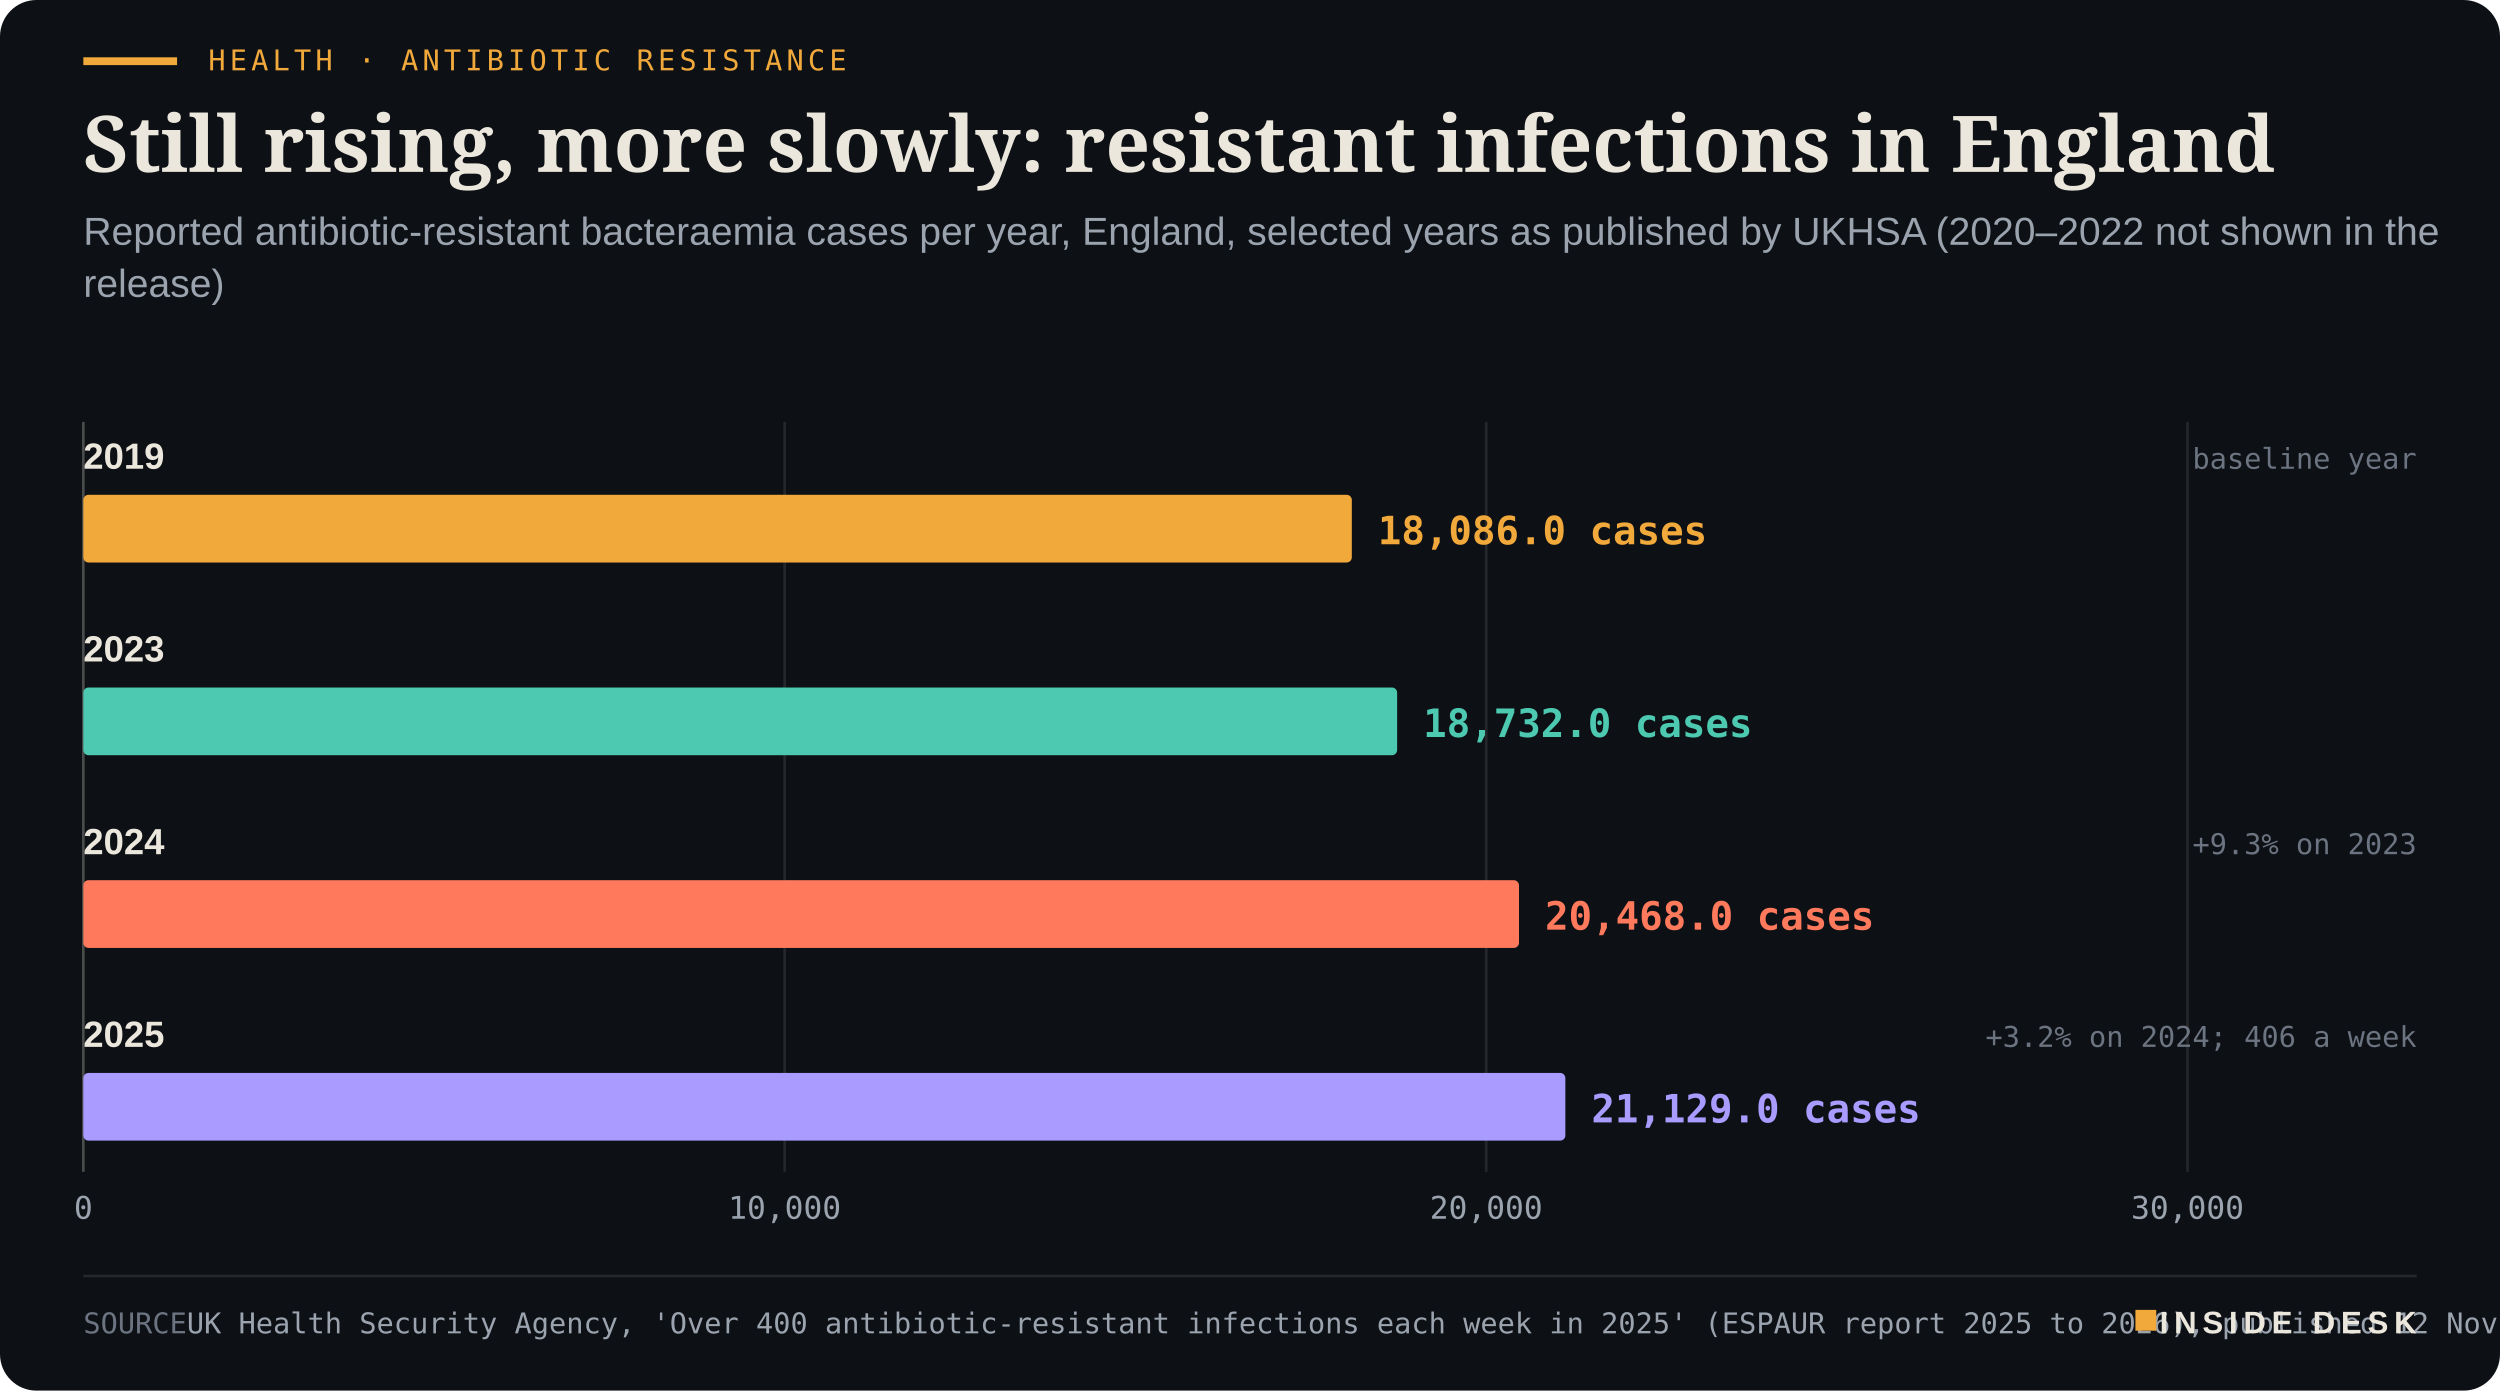
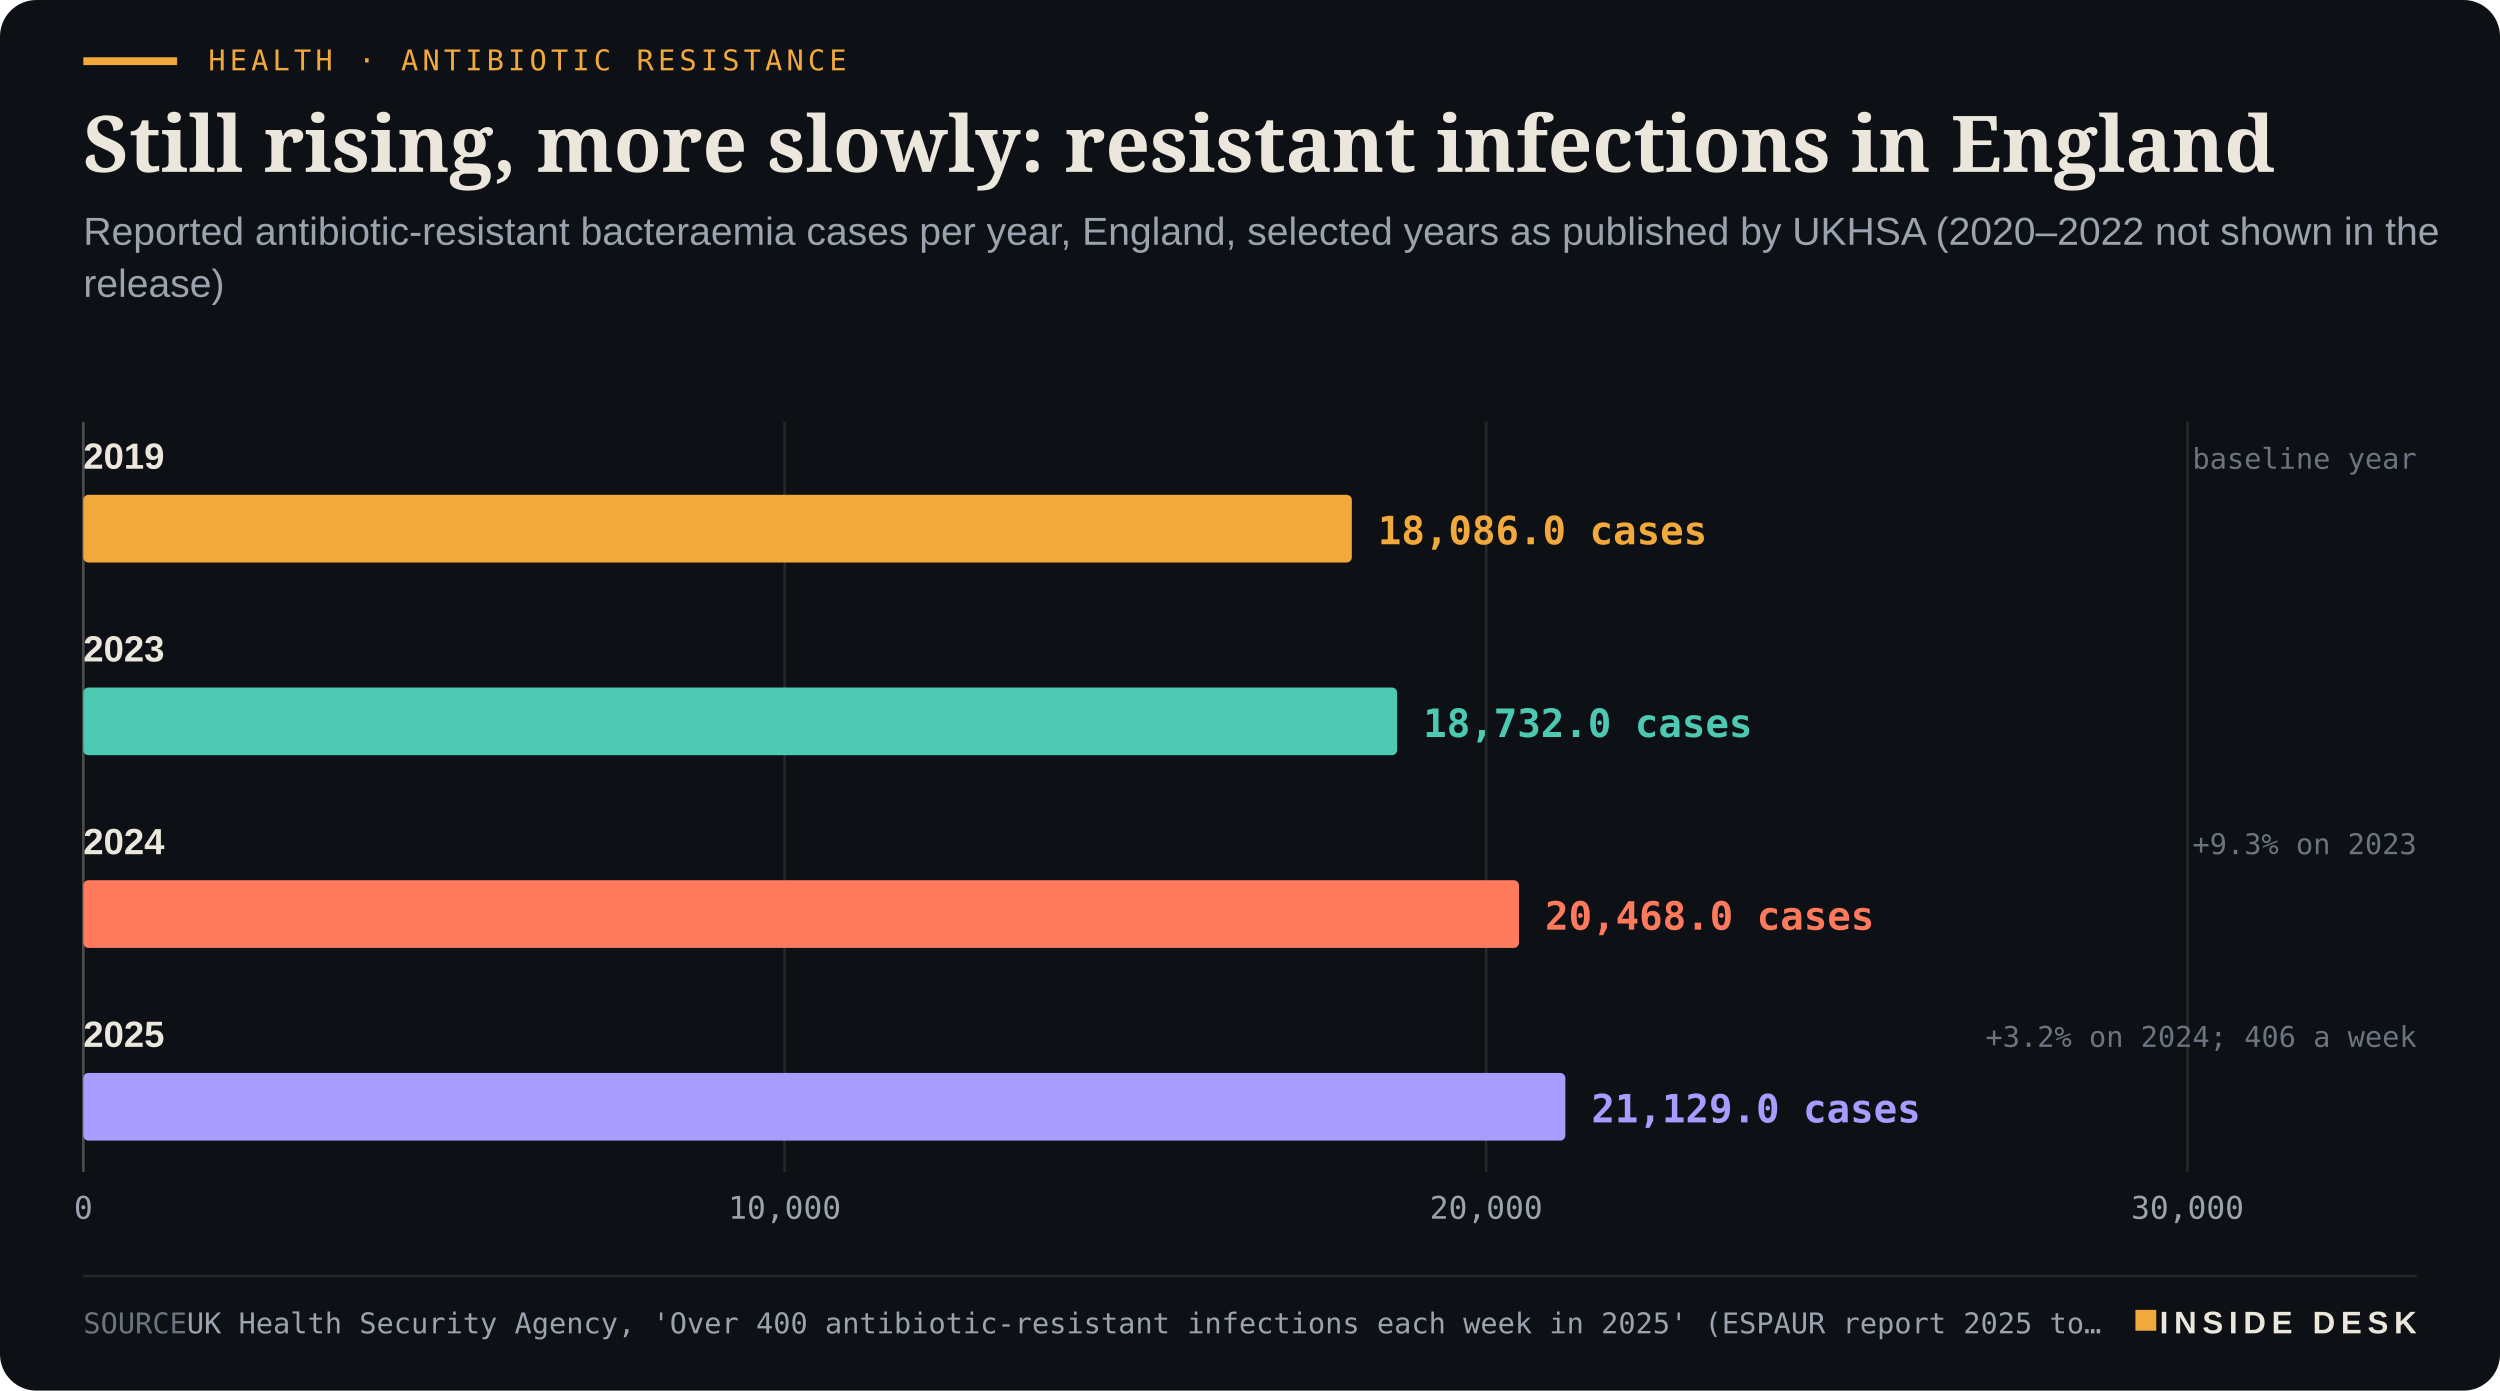
<svg xmlns="http://www.w3.org/2000/svg" viewBox="0 0 960 534" width="960" height="534" role="img" aria-labelledby="amr-england-13nov-t amr-england-13nov-d" class="desk-plate" style="max-width:100%;height:auto">
  <defs>
    <style>@font-face{font-family:Newsreader;font-weight:600;src:url(../assets/fonts/newsreader-disp.woff2) format("woff2")}@font-face{font-family:"Familjen Grotesk";src:url(../assets/fonts/familjen.woff2) format("woff2")}@font-face{font-family:"JetBrains Mono";src:url(../assets/fonts/jetbrains-mono.woff2) format("woff2")}</style>
    <pattern id="amr-england-13nov-hatch" width="6" height="6" patternUnits="userSpaceOnUse" patternTransform="rotate(45)">
      <rect width="6" height="6" fill="none" />
      <line x1="0" y1="0" x2="0" y2="6" stroke="#F2A93B" stroke-width="2.2" opacity=".9" />
    </pattern>
  </defs>
  <rect width="960" height="534" rx="14" fill="#0D1015" />
  <rect x="32" y="22" width="36" height="3" fill="#F2A93B" />
  <text x="80" y="27" font-family="'JetBrains Mono', ui-monospace, Menlo, Consolas, monospace" font-size="11" letter-spacing="1.6" fill="#F2A93B">HEALTH · ANTIBIOTIC RESISTANCE</text>
  <text x="32" y="66" font-family="Newsreader, 'Iowan Old Style', Georgia, serif" font-weight="600" font-size="30" fill="#ECE7DC">Still rising, more slowly: resistant infections in England</text>
  <text x="32" y="94" font-family="'Familjen Grotesk', 'Helvetica Neue', Arial, sans-serif" font-size="15" fill="#9AA3AE">Reported antibiotic-resistant bacteraemia cases per year, England, selected years as published by UKHSA (2020–2022 not shown in the</text>
  <text x="32" y="114" font-family="'Familjen Grotesk', 'Helvetica Neue', Arial, sans-serif" font-size="15" fill="#9AA3AE">release)</text>
  <line x1="32.0" x2="32.0" y1="162" y2="450" stroke="rgba(236,231,220,0.28)" />
  <text x="32.0" y="468" text-anchor="middle" font-family="'JetBrains Mono', ui-monospace, Menlo, Consolas, monospace" font-size="12" fill="#9AA3AE">0</text>
  <line x1="301.3" x2="301.3" y1="162" y2="450" stroke="rgba(236,231,220,0.11)" />
  <text x="301.3" y="468" text-anchor="middle" font-family="'JetBrains Mono', ui-monospace, Menlo, Consolas, monospace" font-size="12" fill="#9AA3AE">10,000</text>
  <line x1="570.7" x2="570.7" y1="162" y2="450" stroke="rgba(236,231,220,0.11)" />
  <text x="570.7" y="468" text-anchor="middle" font-family="'JetBrains Mono', ui-monospace, Menlo, Consolas, monospace" font-size="12" fill="#9AA3AE">20,000</text>
  <line x1="840.0" x2="840.0" y1="162" y2="450" stroke="rgba(236,231,220,0.11)" />
  <text x="840.0" y="468" text-anchor="middle" font-family="'JetBrains Mono', ui-monospace, Menlo, Consolas, monospace" font-size="12" fill="#9AA3AE">30,000</text>
  <text x="32" y="180" font-family="'Familjen Grotesk', 'Helvetica Neue', Arial, sans-serif" font-weight="700" font-size="14" fill="#ECE7DC">2019</text>
  <text x="928" y="180" text-anchor="end" font-family="'JetBrains Mono', ui-monospace, Menlo, Consolas, monospace" font-size="11" fill="#6B7480">baseline year</text>
  <rect x="32" y="190" width="487.1" height="26" rx="2" fill="#F2A93B" />
  <text x="529.1" y="209" font-family="'JetBrains Mono', ui-monospace, Menlo, Consolas, monospace" font-weight="600" font-size="15" fill="#F2A93B">18,086.0 cases</text>
  <text x="32" y="254" font-family="'Familjen Grotesk', 'Helvetica Neue', Arial, sans-serif" font-weight="700" font-size="14" fill="#ECE7DC">2023</text>
  <rect x="32" y="264" width="504.5" height="26" rx="2" fill="#4CC9B0" />
  <text x="546.5" y="283" font-family="'JetBrains Mono', ui-monospace, Menlo, Consolas, monospace" font-weight="600" font-size="15" fill="#4CC9B0">18,732.0 cases</text>
  <text x="32" y="328" font-family="'Familjen Grotesk', 'Helvetica Neue', Arial, sans-serif" font-weight="700" font-size="14" fill="#ECE7DC">2024</text>
  <text x="928" y="328" text-anchor="end" font-family="'JetBrains Mono', ui-monospace, Menlo, Consolas, monospace" font-size="11" fill="#6B7480">+9.3% on 2023</text>
  <rect x="32" y="338" width="551.3" height="26" rx="2" fill="#FF7A5C" />
  <text x="593.3" y="357" font-family="'JetBrains Mono', ui-monospace, Menlo, Consolas, monospace" font-weight="600" font-size="15" fill="#FF7A5C">20,468.0 cases</text>
  <text x="32" y="402" font-family="'Familjen Grotesk', 'Helvetica Neue', Arial, sans-serif" font-weight="700" font-size="14" fill="#ECE7DC">2025</text>
  <text x="928" y="402" text-anchor="end" font-family="'JetBrains Mono', ui-monospace, Menlo, Consolas, monospace" font-size="11" fill="#6B7480">+3.2% on 2024; 406 a week</text>
  <rect x="32" y="412" width="569.1" height="26" rx="2" fill="#A99BFF" />
  <text x="611.1" y="431" font-family="'JetBrains Mono', ui-monospace, Menlo, Consolas, monospace" font-weight="600" font-size="15" fill="#A99BFF">21,129.0 cases</text>
  <line x1="32" x2="928" y1="490" y2="490" stroke="rgba(236,231,220,0.11)" />
  <text x="32" y="512" font-family="'JetBrains Mono', ui-monospace, Menlo, Consolas, monospace" font-size="11" fill="#9AA3AE">
-     <tspan fill="#6B7480">SOURCE </tspan>UK Health Security Agency, 'Over 400 antibiotic-resistant infections each week in 2025' (ESPAUR report 2025 to 2026), published 12 Nov 2026; retrieved 13 Nov 2026 · Contains public sector information licensed under the Open Government Licence v3.0</text>
+     <tspan fill="#6B7480">SOURCE </tspan>UK Health Security Agency, 'Over 400 antibiotic-resistant infections each week in 2025' (ESPAUR report 2025 to…</text>
  <rect x="820" y="503" width="8" height="8" fill="#F2A93B" />
  <text x="928" y="512" text-anchor="end" font-family="'Familjen Grotesk', 'Helvetica Neue', Arial, sans-serif" font-weight="700" font-size="12" letter-spacing="2.2" fill="#ECE7DC">INSIDE DESK</text>
</svg>
